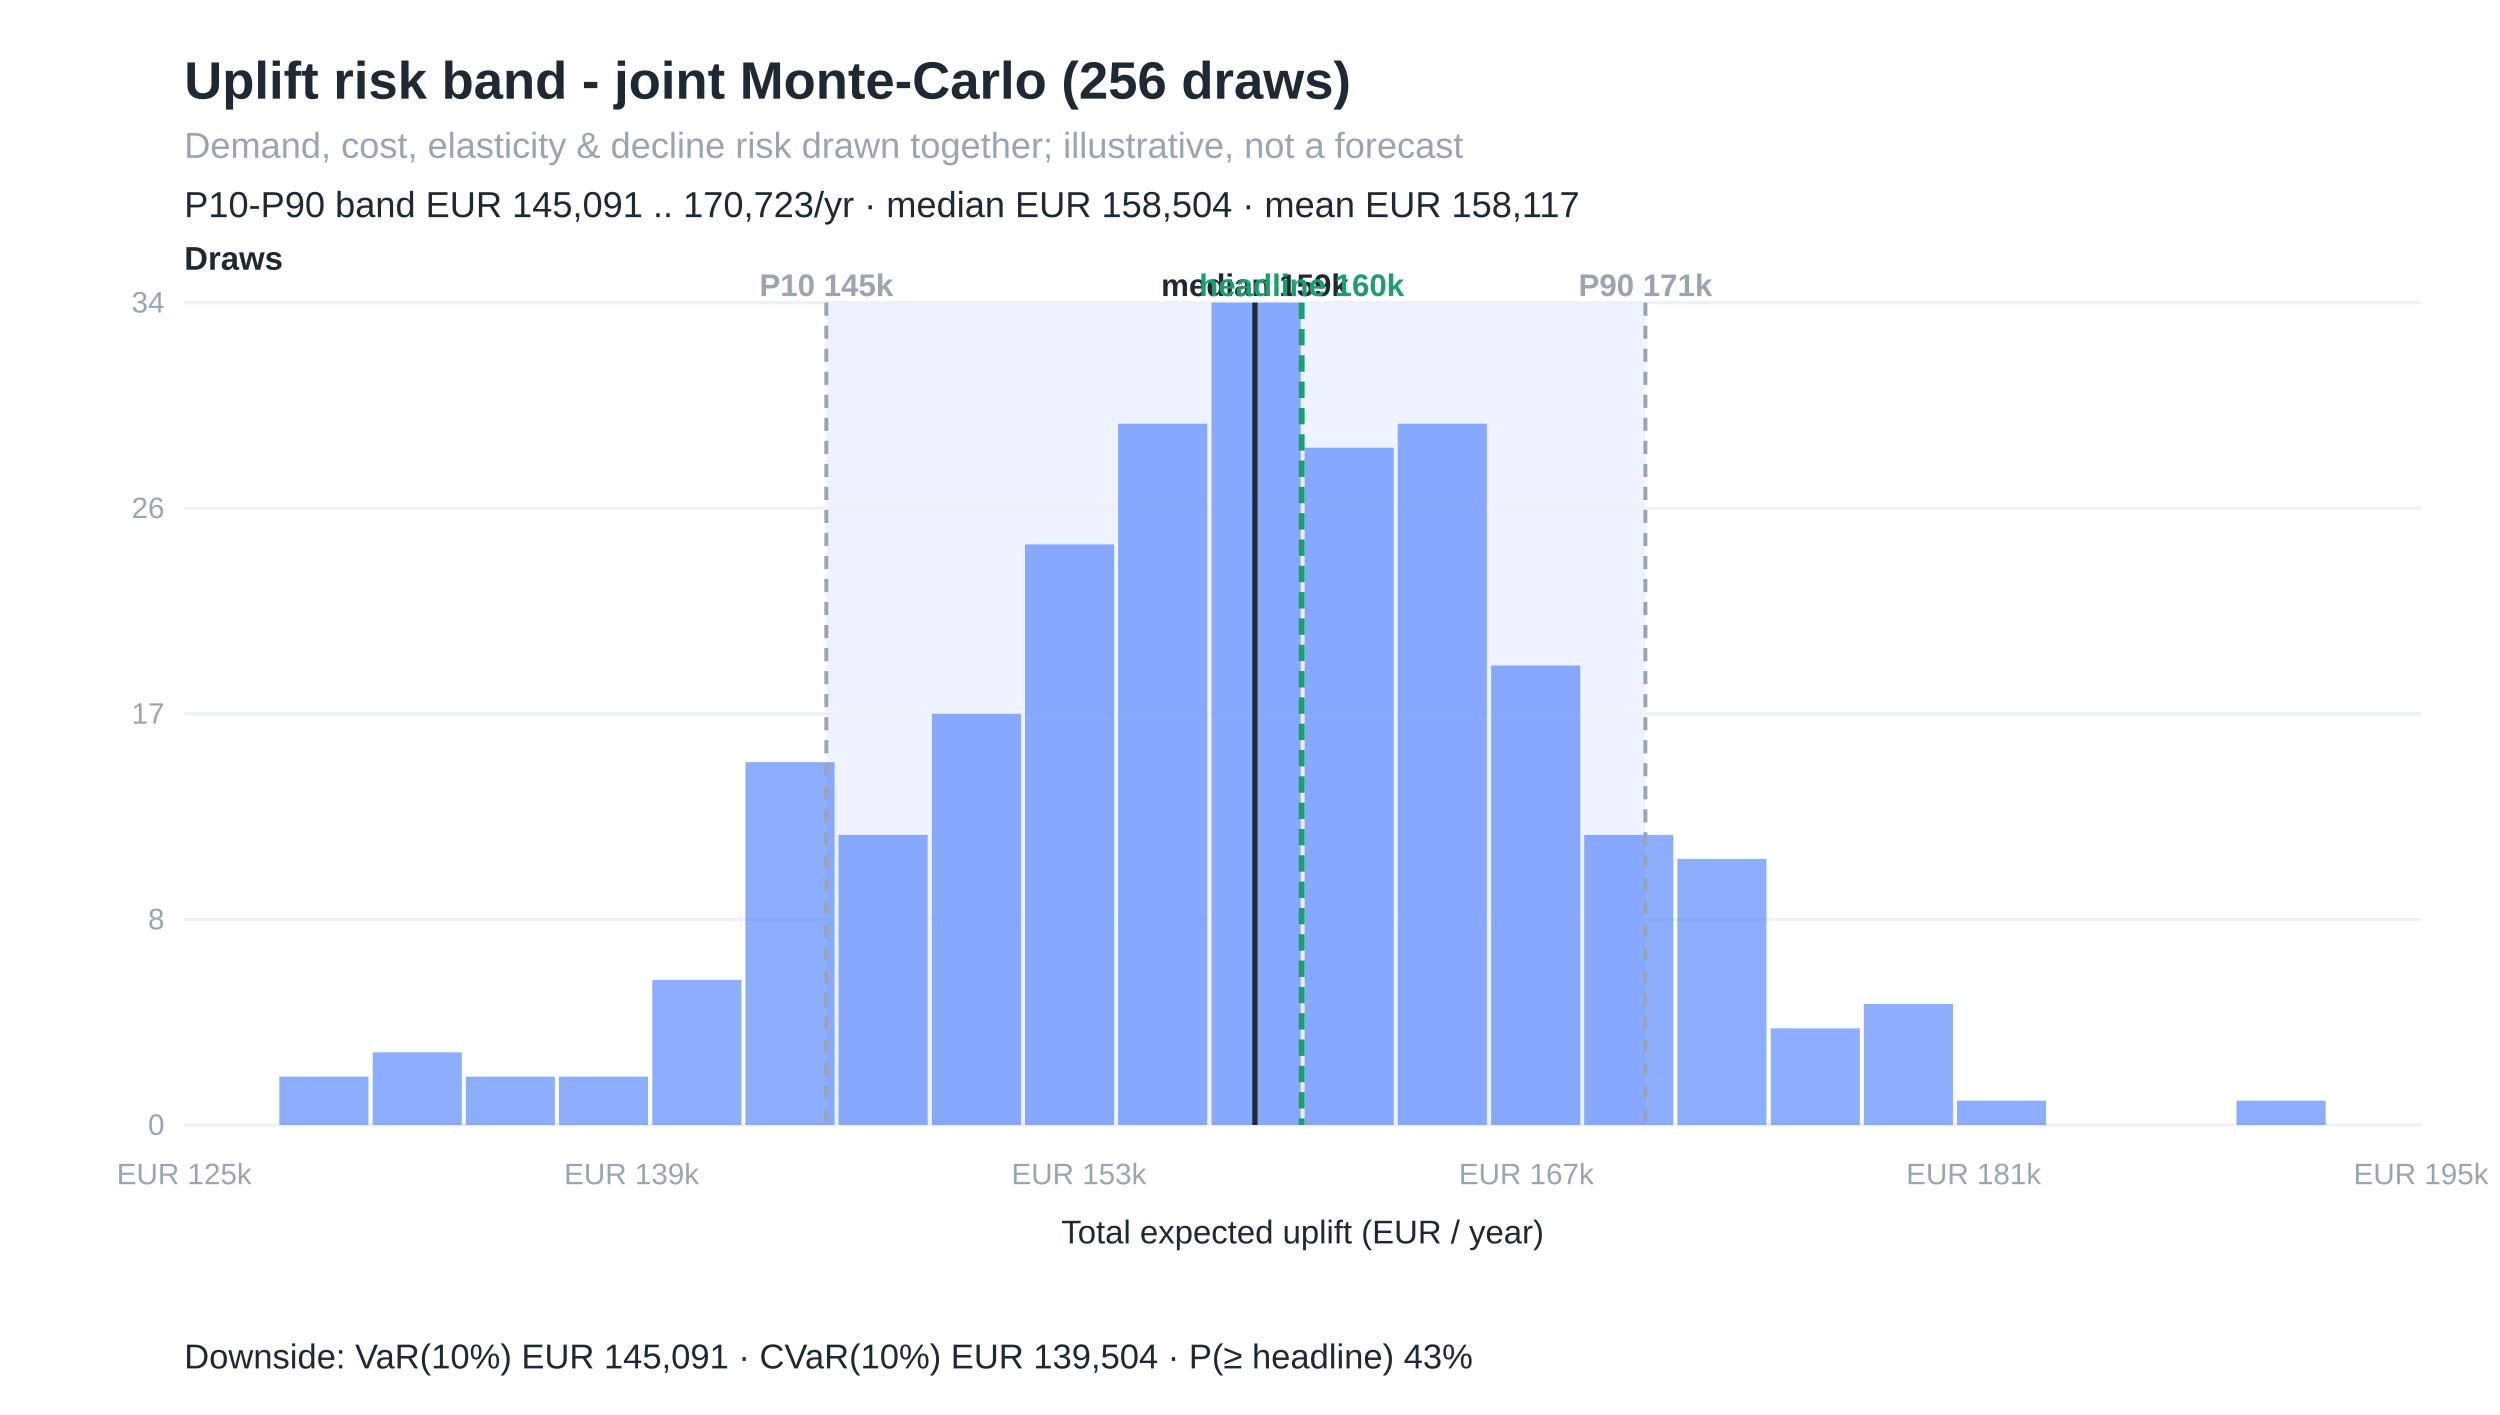
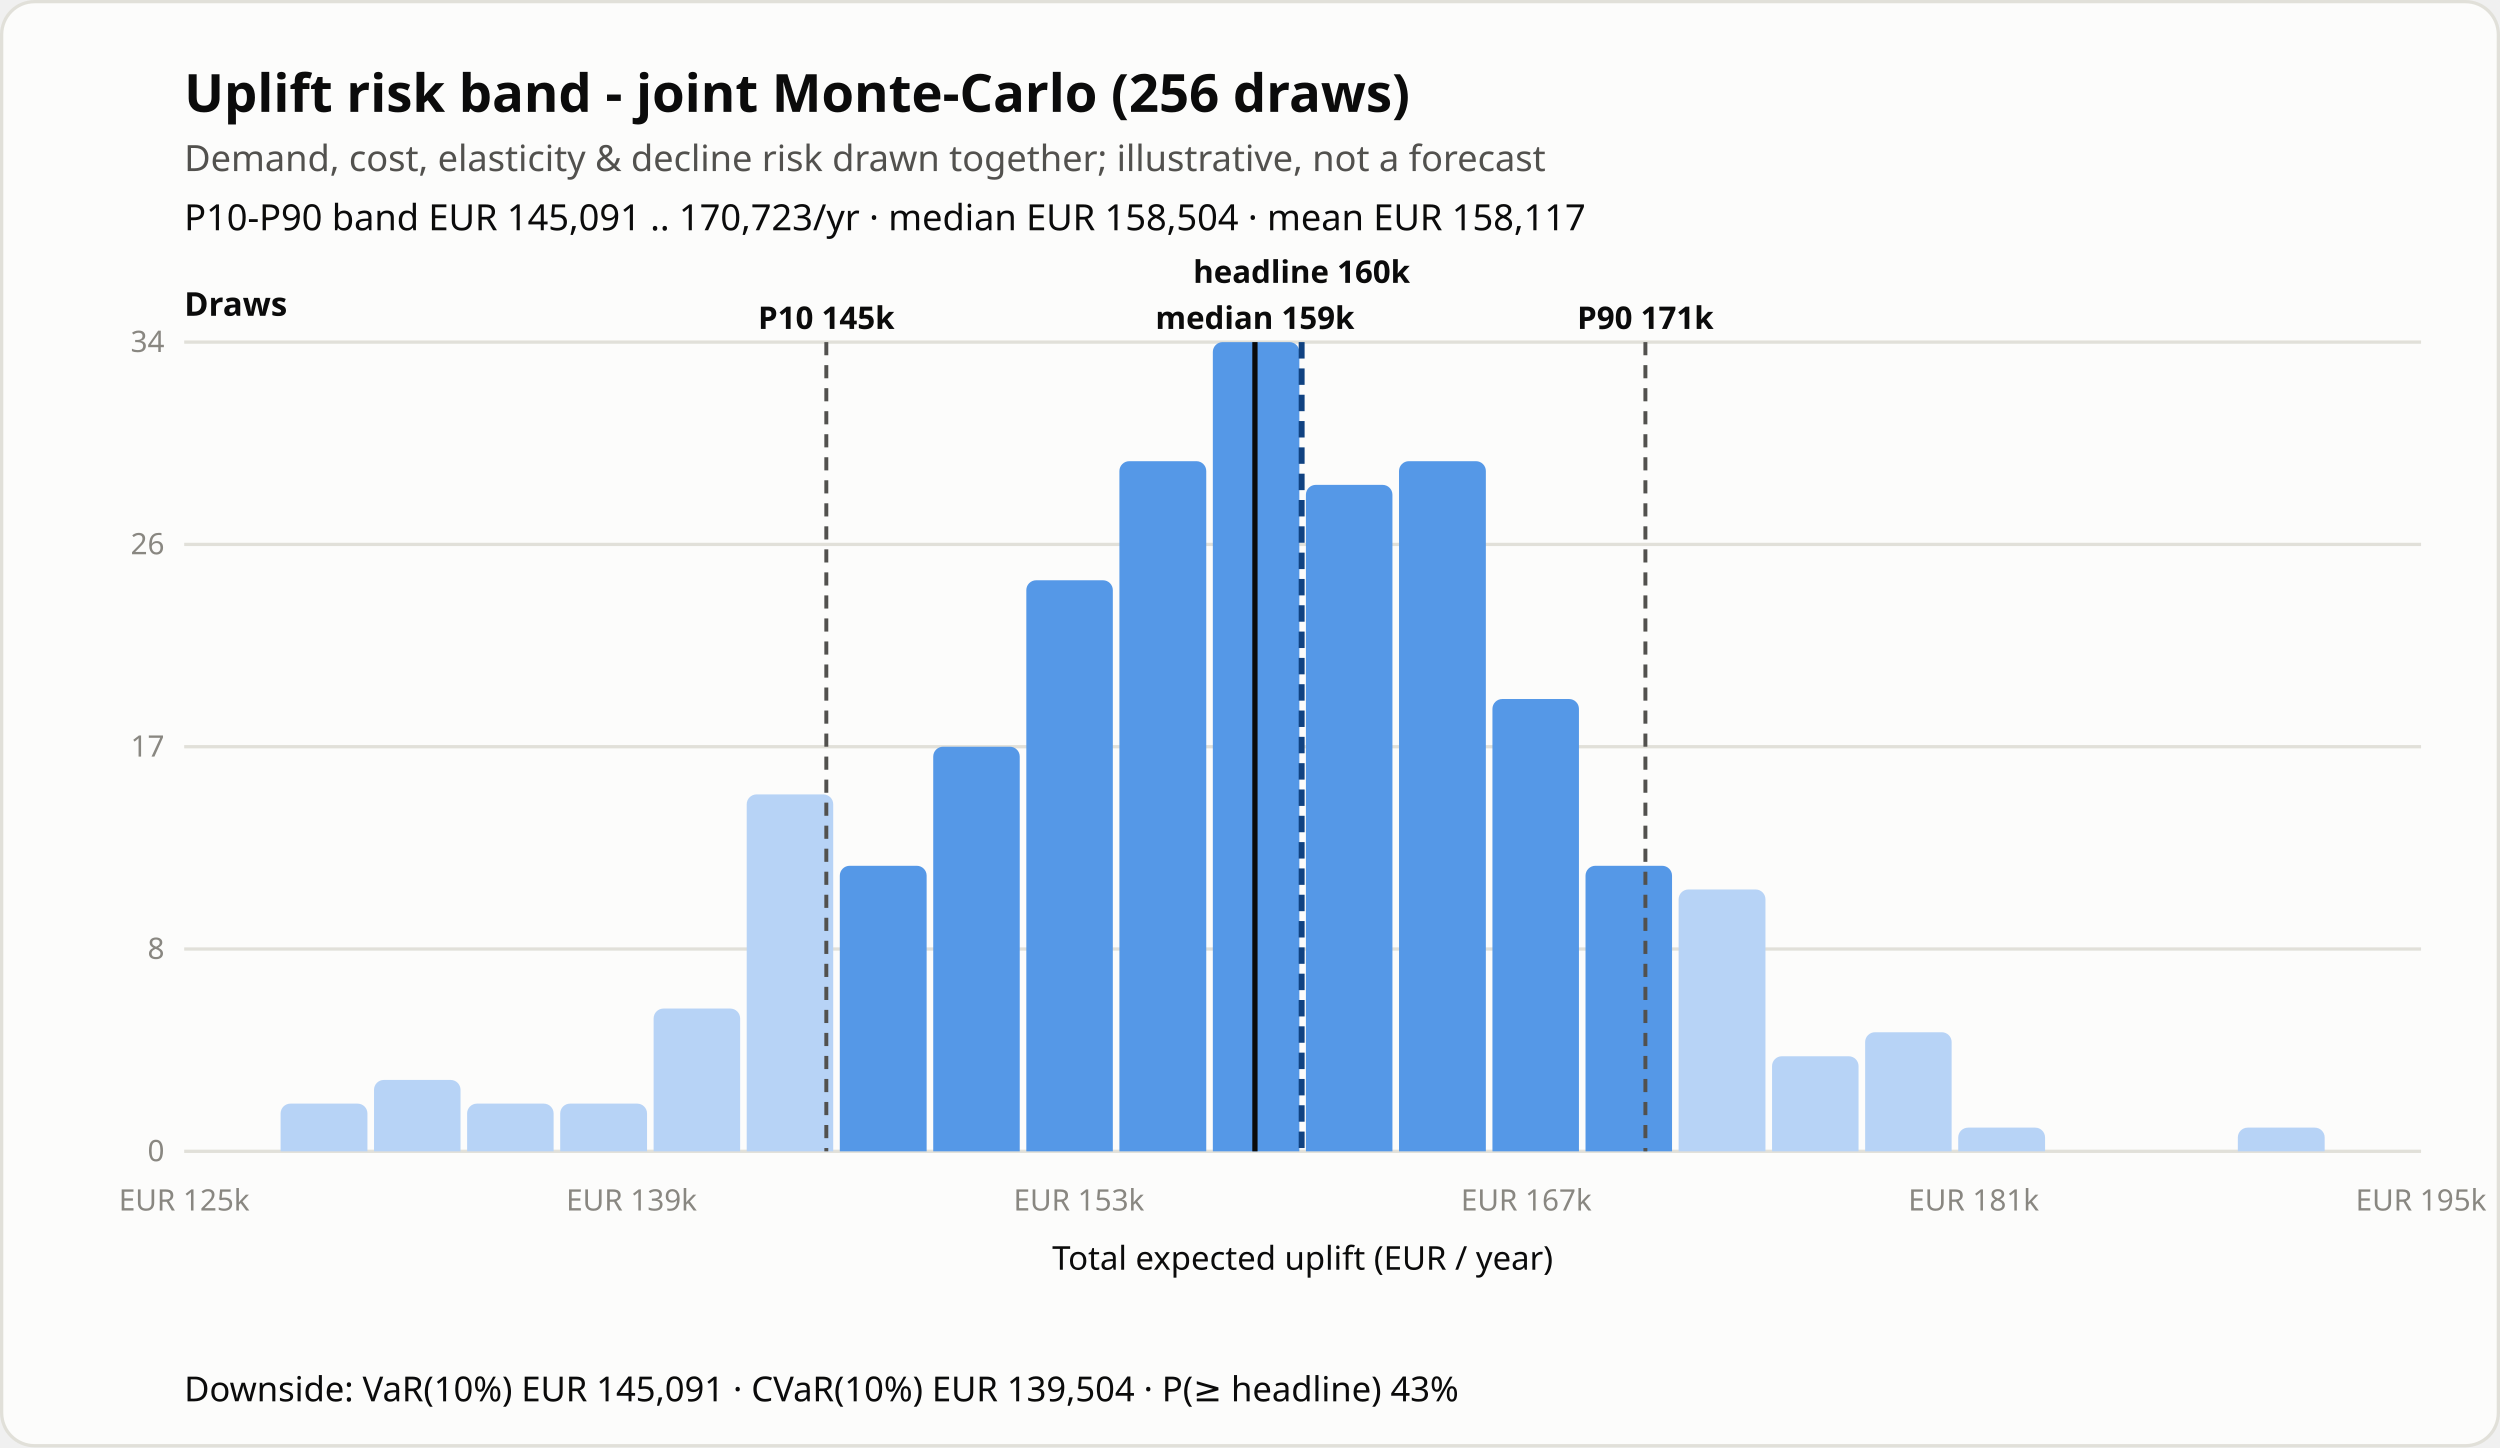
- <svg xmlns="http://www.w3.org/2000/svg" width="760" height="430" viewBox="0 0 760 430" font-family="Segoe UI, Arial, sans-serif">
-   <rect width="760" height="430" fill="white" />
-   <text x="56" y="30" font-size="16" font-weight="700" fill="#1f2933">Uplift risk band - joint Monte-Carlo (256 draws)</text>
-   <text x="56" y="48" font-size="11" fill="#9aa5b1">Demand, cost, elasticity &amp; decline risk drawn together; illustrative, not a forecast</text>
-   <text x="56" y="66" font-size="11" fill="#1f2933">P10-P90 band EUR 145,091 .. 170,723/yr · median EUR 158,504 · mean EUR 158,117</text>
-   <rect x="251.2" y="92" width="249.0" height="250" fill="#2f6bff" opacity="0.08" />
-   <line x1="56" y1="342.0" x2="736" y2="342.0" stroke="#eef1f5" stroke-width="1" />
-   <text x="50" y="345.0" font-size="9" text-anchor="end" fill="#9aa5b1">0</text>
-   <line x1="56" y1="279.5" x2="736" y2="279.5" stroke="#eef1f5" stroke-width="1" />
-   <text x="50" y="282.5" font-size="9" text-anchor="end" fill="#9aa5b1">8</text>
-   <line x1="56" y1="217.0" x2="736" y2="217.0" stroke="#eef1f5" stroke-width="1" />
-   <text x="50" y="220.0" font-size="9" text-anchor="end" fill="#9aa5b1">17</text>
-   <line x1="56" y1="154.5" x2="736" y2="154.5" stroke="#eef1f5" stroke-width="1" />
-   <text x="50" y="157.5" font-size="9" text-anchor="end" fill="#9aa5b1">26</text>
-   <line x1="56" y1="92.0" x2="736" y2="92.0" stroke="#eef1f5" stroke-width="1" />
-   <text x="50" y="95.0" font-size="9" text-anchor="end" fill="#9aa5b1">34</text>
-   <text x="56" y="82" font-size="10" fill="#1f2933" font-weight="600">Draws</text>
-   <rect x="84.9" y="327.3" width="27.1" height="14.7" fill="#2f6bff" opacity="0.55" />
-   <rect x="113.3" y="319.9" width="27.1" height="22.1" fill="#2f6bff" opacity="0.55" />
-   <rect x="141.6" y="327.3" width="27.1" height="14.7" fill="#2f6bff" opacity="0.55" />
-   <rect x="169.9" y="327.3" width="27.1" height="14.7" fill="#2f6bff" opacity="0.55" />
-   <rect x="198.3" y="297.9" width="27.1" height="44.1" fill="#2f6bff" opacity="0.55" />
-   <rect x="226.6" y="231.7" width="27.1" height="110.3" fill="#2f6bff" opacity="0.55" />
-   <rect x="254.9" y="253.8" width="27.1" height="88.2" fill="#2f6bff" opacity="0.55" />
-   <rect x="283.3" y="217.0" width="27.1" height="125.0" fill="#2f6bff" opacity="0.55" />
-   <rect x="311.6" y="165.5" width="27.1" height="176.5" fill="#2f6bff" opacity="0.55" />
-   <rect x="339.9" y="128.8" width="27.1" height="213.2" fill="#2f6bff" opacity="0.55" />
-   <rect x="368.3" y="92.0" width="27.1" height="250.0" fill="#2f6bff" opacity="0.55" />
-   <rect x="396.6" y="136.1" width="27.1" height="205.9" fill="#2f6bff" opacity="0.55" />
-   <rect x="424.9" y="128.8" width="27.1" height="213.2" fill="#2f6bff" opacity="0.55" />
-   <rect x="453.3" y="202.3" width="27.1" height="139.7" fill="#2f6bff" opacity="0.55" />
-   <rect x="481.6" y="253.8" width="27.1" height="88.2" fill="#2f6bff" opacity="0.55" />
-   <rect x="509.9" y="261.1" width="27.1" height="80.9" fill="#2f6bff" opacity="0.55" />
-   <rect x="538.3" y="312.6" width="27.1" height="29.4" fill="#2f6bff" opacity="0.55" />
-   <rect x="566.6" y="305.2" width="27.1" height="36.8" fill="#2f6bff" opacity="0.55" />
-   <rect x="594.9" y="334.6" width="27.1" height="7.4" fill="#2f6bff" opacity="0.55" />
-   <rect x="679.9" y="334.6" width="27.1" height="7.4" fill="#2f6bff" opacity="0.55" />
-   <line x1="251.2" y1="92" x2="251.2" y2="342" stroke="#9aa5b1" stroke-width="1.2" stroke-dasharray="4 3" />
-   <text x="251.2" y="90.0" font-size="9.5" text-anchor="middle" font-weight="700" fill="#9aa5b1">P10 145k</text>
-   <line x1="500.2" y1="92" x2="500.2" y2="342" stroke="#9aa5b1" stroke-width="1.2" stroke-dasharray="4 3" />
-   <text x="500.2" y="90.0" font-size="9.5" text-anchor="middle" font-weight="700" fill="#9aa5b1">P90 171k</text>
-   <line x1="381.5" y1="92" x2="381.5" y2="342" stroke="#1f2933" stroke-width="1.6" />
-   <text x="381.5" y="90.0" font-size="9.5" text-anchor="middle" font-weight="700" fill="#1f2933">median 159k</text>
-   <line x1="395.7" y1="92" x2="395.7" y2="342" stroke="#1d9e6f" stroke-width="1.8" stroke-dasharray="5 3" />
-   <text x="395.7" y="90.0" font-size="9.5" text-anchor="middle" font-weight="700" fill="#1d9e6f">headline 160k</text>
-   <text x="56.0" y="360.0" font-size="9" text-anchor="middle" fill="#9aa5b1">EUR 125k</text>
-   <text x="192.0" y="360.0" font-size="9" text-anchor="middle" fill="#9aa5b1">EUR 139k</text>
-   <text x="328.0" y="360.0" font-size="9" text-anchor="middle" fill="#9aa5b1">EUR 153k</text>
-   <text x="464.0" y="360.0" font-size="9" text-anchor="middle" fill="#9aa5b1">EUR 167k</text>
-   <text x="600.0" y="360.0" font-size="9" text-anchor="middle" fill="#9aa5b1">EUR 181k</text>
-   <text x="736.0" y="360.0" font-size="9" text-anchor="middle" fill="#9aa5b1">EUR 195k</text>
-   <text x="396.0" y="378.0" font-size="10" text-anchor="middle" fill="#1f2933">Total expected uplift (EUR / year)</text>
-   <text x="56" y="416" font-size="10.5" fill="#1f2933">Downside: VaR(10%) EUR 145,091 · CVaR(10%) EUR 139,504 · P(≥ headline) 43%</text>
+ <svg xmlns="http://www.w3.org/2000/svg" width="760" height="440" viewBox="0 0 760 440" font-family="system-ui, Segoe UI, sans-serif">
+   <rect x="0.5" y="0.5" width="759" height="439" rx="10" fill="#fcfcfb" stroke="#e1e0d9" />
+   <text x="56" y="34" font-size="16" font-weight="700" fill="#0b0b0b">Uplift risk band - joint Monte-Carlo (256 draws)</text>
+   <text x="56" y="52" font-size="11" fill="#52514e">Demand, cost, elasticity &amp; decline risk drawn together; illustrative, not a forecast</text>
+   <text x="56" y="70" font-size="11" fill="#0b0b0b">P10-P90 band EUR 145,091 .. 170,723/yr · median EUR 158,504 · mean EUR 158,117</text>
+   <line x1="56" y1="350.0" x2="736" y2="350.0" stroke="#e1e0d9" stroke-width="1" />
+   <text x="50" y="353.0" font-size="9" text-anchor="end" fill="#898781">0</text>
+   <line x1="56" y1="288.5" x2="736" y2="288.5" stroke="#e1e0d9" stroke-width="1" />
+   <text x="50" y="291.5" font-size="9" text-anchor="end" fill="#898781">8</text>
+   <line x1="56" y1="227.0" x2="736" y2="227.0" stroke="#e1e0d9" stroke-width="1" />
+   <text x="50" y="230.0" font-size="9" text-anchor="end" fill="#898781">17</text>
+   <line x1="56" y1="165.5" x2="736" y2="165.5" stroke="#e1e0d9" stroke-width="1" />
+   <text x="50" y="168.5" font-size="9" text-anchor="end" fill="#898781">26</text>
+   <line x1="56" y1="104.0" x2="736" y2="104.0" stroke="#e1e0d9" stroke-width="1" />
+   <text x="50" y="107.0" font-size="9" text-anchor="end" fill="#898781">34</text>
+   <text x="56" y="96" font-size="10" fill="#0b0b0b" font-weight="600">Draws</text>
+   <path d="M85.3 350.0V338.5A3.0 3.0 0 0 1 88.3 335.5H108.7A3.0 3.0 0 0 1 111.7 338.5V350.0Z" fill="#b7d3f6" />
+   <path d="M113.7 350.0V331.3A3.0 3.0 0 0 1 116.7 328.3H137.0A3.0 3.0 0 0 1 140.0 331.3V350.0Z" fill="#b7d3f6" />
+   <path d="M142.0 350.0V338.5A3.0 3.0 0 0 1 145.0 335.5H165.3A3.0 3.0 0 0 1 168.3 338.5V350.0Z" fill="#b7d3f6" />
+   <path d="M170.3 350.0V338.5A3.0 3.0 0 0 1 173.3 335.5H193.7A3.0 3.0 0 0 1 196.7 338.5V350.0Z" fill="#b7d3f6" />
+   <path d="M198.7 350.0V309.6A3.0 3.0 0 0 1 201.7 306.6H222.0A3.0 3.0 0 0 1 225.0 309.6V350.0Z" fill="#b7d3f6" />
+   <path d="M227.0 350.0V244.5A3.0 3.0 0 0 1 230.0 241.5H250.3A3.0 3.0 0 0 1 253.3 244.5V350.0Z" fill="#b7d3f6" />
+   <path d="M255.3 350.0V266.2A3.0 3.0 0 0 1 258.3 263.2H278.7A3.0 3.0 0 0 1 281.7 266.2V350.0Z" fill="#5598e7" />
+   <path d="M283.7 350.0V230.0A3.0 3.0 0 0 1 286.7 227.0H307.0A3.0 3.0 0 0 1 310.0 230.0V350.0Z" fill="#5598e7" />
+   <path d="M312.0 350.0V179.4A3.0 3.0 0 0 1 315.0 176.4H335.3A3.0 3.0 0 0 1 338.3 179.4V350.0Z" fill="#5598e7" />
+   <path d="M340.3 350.0V143.2A3.0 3.0 0 0 1 343.3 140.2H363.7A3.0 3.0 0 0 1 366.7 143.2V350.0Z" fill="#5598e7" />
+   <path d="M368.7 350.0V107.0A3.0 3.0 0 0 1 371.7 104.0H392.0A3.0 3.0 0 0 1 395.0 107.0V350.0Z" fill="#5598e7" />
+   <path d="M397.0 350.0V150.4A3.0 3.0 0 0 1 400.0 147.4H420.3A3.0 3.0 0 0 1 423.3 150.4V350.0Z" fill="#5598e7" />
+   <path d="M425.3 350.0V143.2A3.0 3.0 0 0 1 428.3 140.2H448.7A3.0 3.0 0 0 1 451.7 143.2V350.0Z" fill="#5598e7" />
+   <path d="M453.7 350.0V215.5A3.0 3.0 0 0 1 456.7 212.5H477.0A3.0 3.0 0 0 1 480.0 215.5V350.0Z" fill="#5598e7" />
+   <path d="M482.0 350.0V266.2A3.0 3.0 0 0 1 485.0 263.2H505.3A3.0 3.0 0 0 1 508.3 266.2V350.0Z" fill="#5598e7" />
+   <path d="M510.3 350.0V273.4A3.0 3.0 0 0 1 513.3 270.4H533.7A3.0 3.0 0 0 1 536.7 273.4V350.0Z" fill="#b7d3f6" />
+   <path d="M538.7 350.0V324.1A3.0 3.0 0 0 1 541.7 321.1H562.0A3.0 3.0 0 0 1 565.0 324.1V350.0Z" fill="#b7d3f6" />
+   <path d="M567.0 350.0V316.8A3.0 3.0 0 0 1 570.0 313.8H590.3A3.0 3.0 0 0 1 593.3 316.8V350.0Z" fill="#b7d3f6" />
+   <path d="M595.3 350.0V345.8A3.0 3.0 0 0 1 598.3 342.8H618.7A3.0 3.0 0 0 1 621.7 345.8V350.0Z" fill="#b7d3f6" />
+   <path d="M680.3 350.0V345.8A3.0 3.0 0 0 1 683.3 342.8H703.7A3.0 3.0 0 0 1 706.7 345.8V350.0Z" fill="#b7d3f6" />
+   <line x1="251.2" y1="104" x2="251.2" y2="350" stroke="#52514e" stroke-width="1.2" stroke-dasharray="4 3" />
+   <text x="251.2" y="100.0" font-size="9.5" text-anchor="middle" font-weight="700" fill="#0b0b0b">P10 145k</text>
+   <line x1="500.2" y1="104" x2="500.2" y2="350" stroke="#52514e" stroke-width="1.2" stroke-dasharray="4 3" />
+   <text x="500.2" y="100.0" font-size="9.5" text-anchor="middle" font-weight="700" fill="#0b0b0b">P90 171k</text>
+   <line x1="381.5" y1="104" x2="381.5" y2="350" stroke="#0b0b0b" stroke-width="1.6" />
+   <text x="381.5" y="100.0" font-size="9.5" text-anchor="middle" font-weight="700" fill="#0b0b0b">median 159k</text>
+   <line x1="395.7" y1="104" x2="395.7" y2="350" stroke="#104281" stroke-width="1.8" stroke-dasharray="5 3" />
+   <text x="395.7" y="86.0" font-size="9.5" text-anchor="middle" font-weight="700" fill="#0b0b0b">headline 160k</text>
+   <text x="56.0" y="368.0" font-size="9" text-anchor="middle" fill="#898781">EUR 125k</text>
+   <text x="192.0" y="368.0" font-size="9" text-anchor="middle" fill="#898781">EUR 139k</text>
+   <text x="328.0" y="368.0" font-size="9" text-anchor="middle" fill="#898781">EUR 153k</text>
+   <text x="464.0" y="368.0" font-size="9" text-anchor="middle" fill="#898781">EUR 167k</text>
+   <text x="600.0" y="368.0" font-size="9" text-anchor="middle" fill="#898781">EUR 181k</text>
+   <text x="736.0" y="368.0" font-size="9" text-anchor="middle" fill="#898781">EUR 195k</text>
+   <text x="396.0" y="386.0" font-size="10" text-anchor="middle" fill="#0b0b0b">Total expected uplift (EUR / year)</text>
+   <text x="56" y="426" font-size="10.5" fill="#0b0b0b">Downside: VaR(10%) EUR 145,091 · CVaR(10%) EUR 139,504 · P(≥ headline) 43%</text>
</svg>
